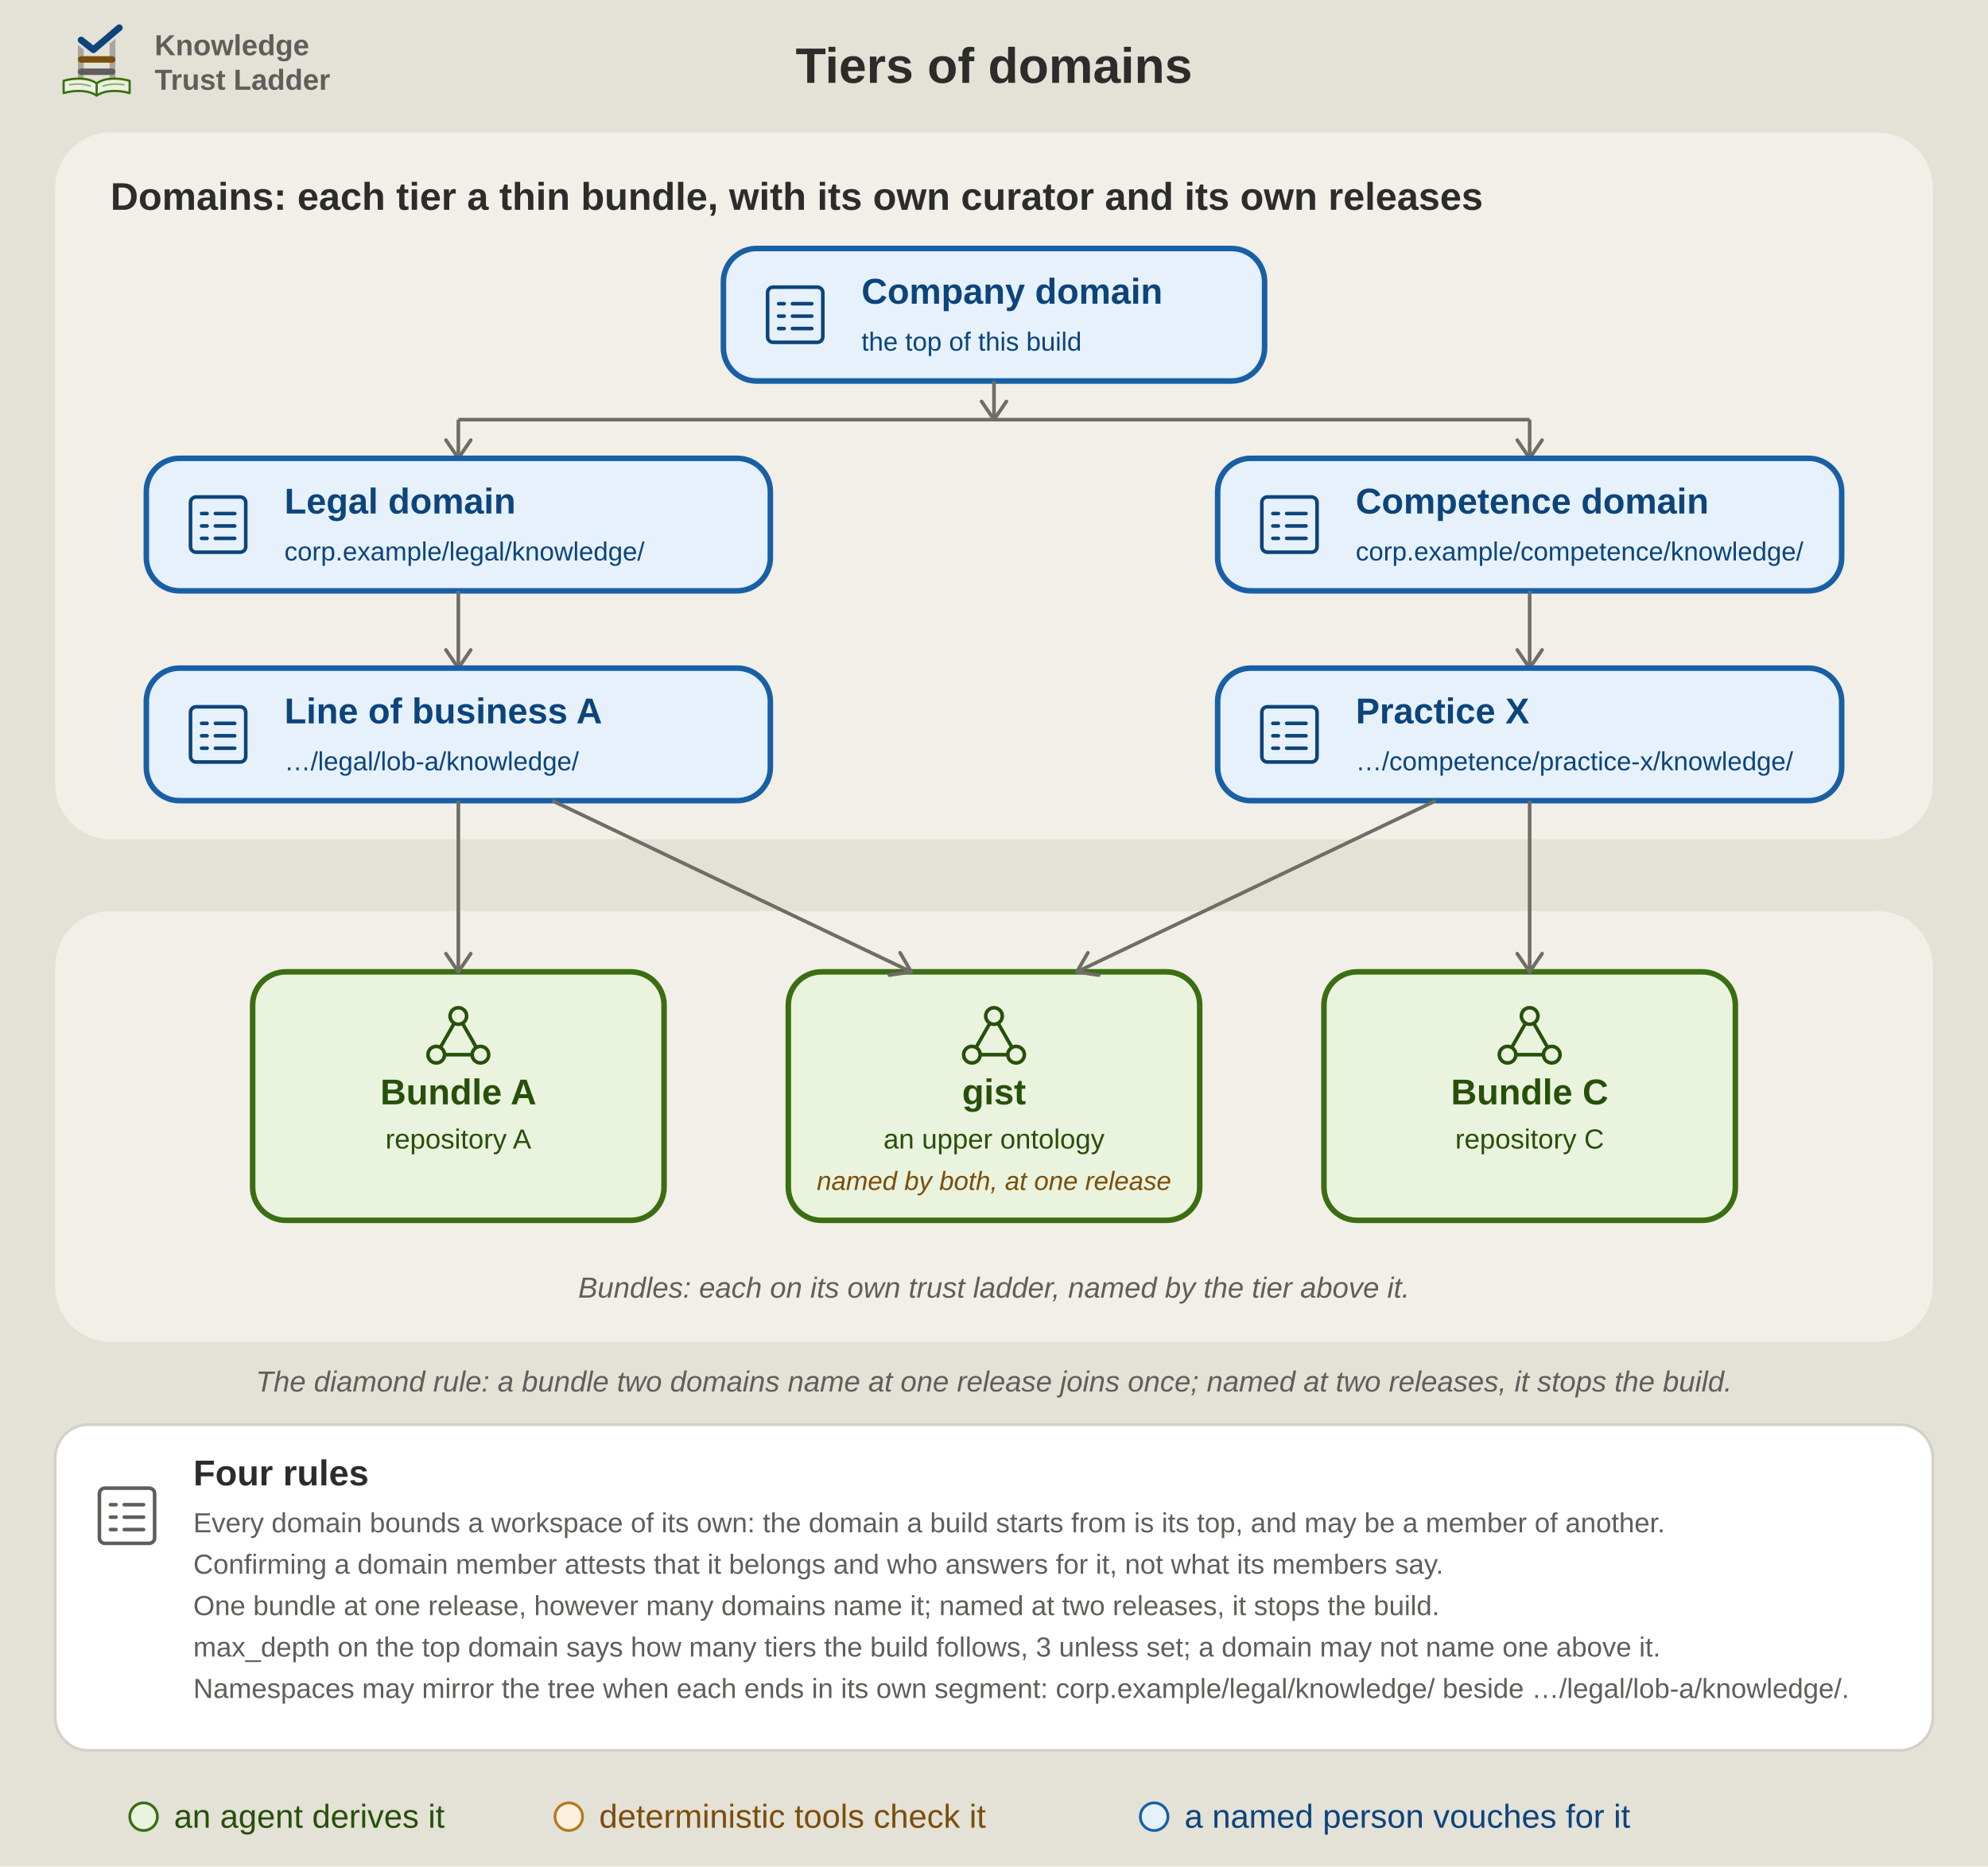
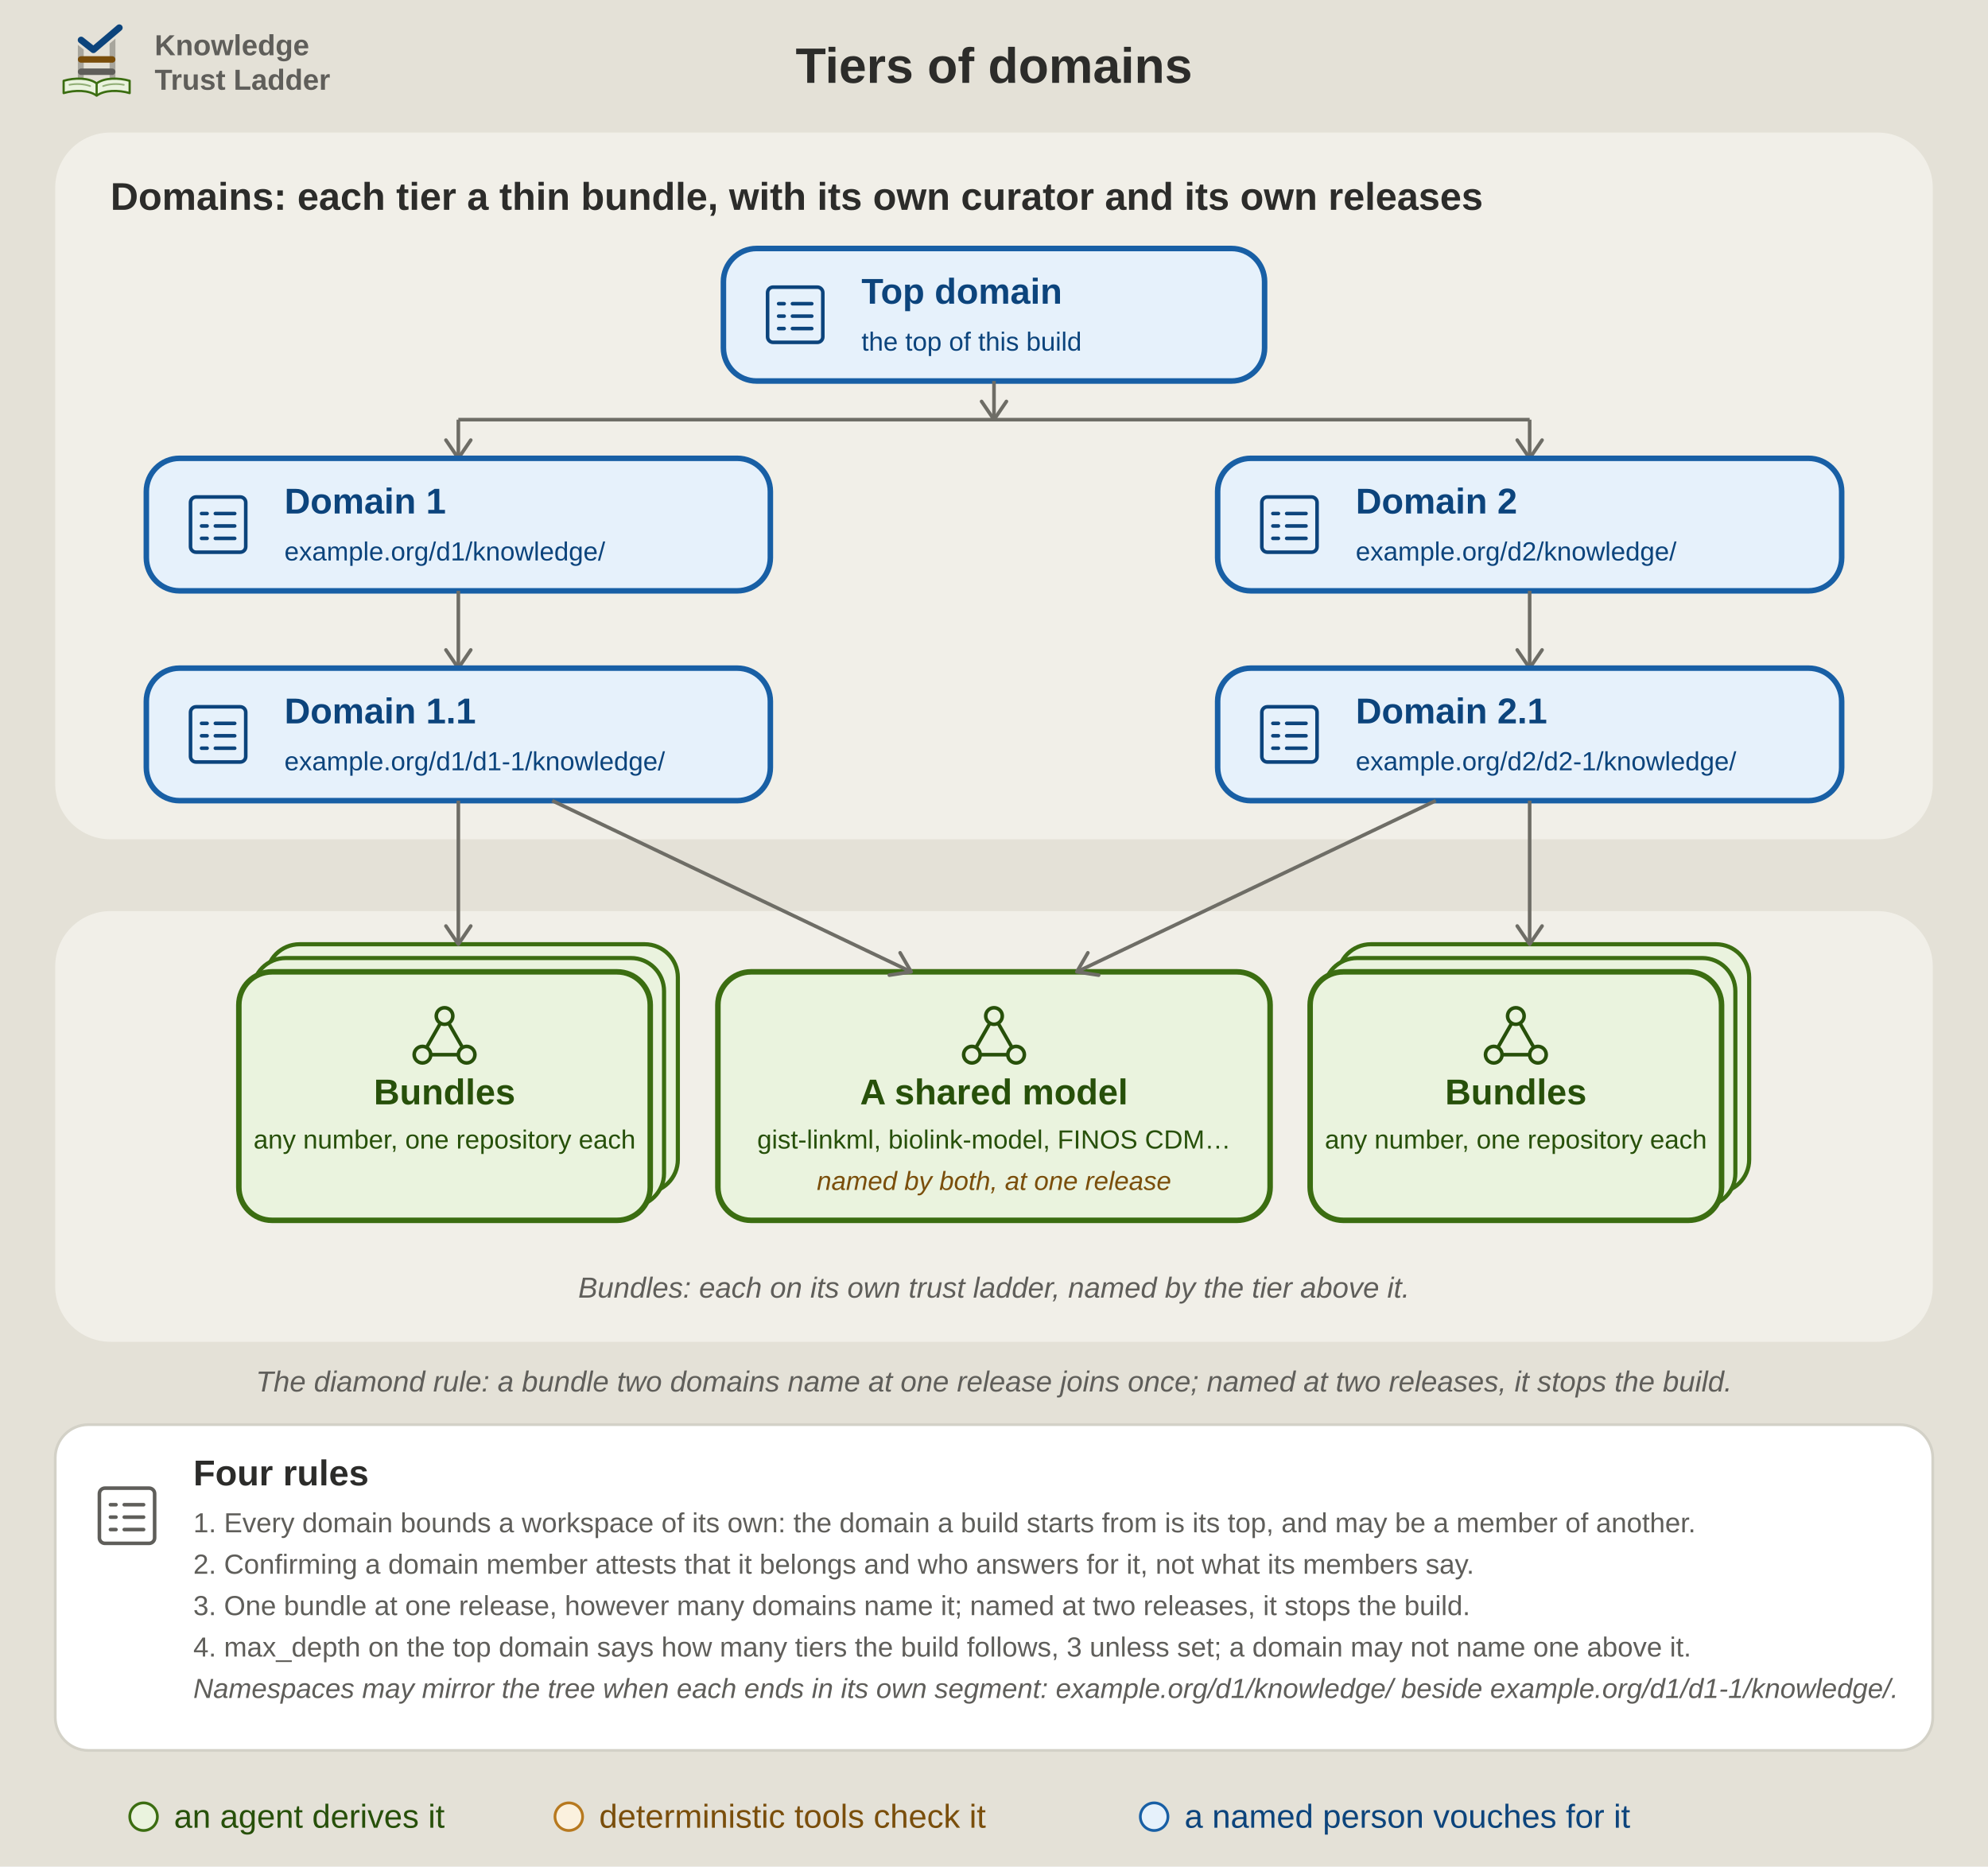
<svg xmlns="http://www.w3.org/2000/svg" width="720" height="676" viewBox="0 0 720 676" role="img" aria-labelledby="t d">
  <rect width="720" height="676" fill="#E4E1D7" />
  <g transform="translate(20,7) scale(0.46875)">
    <rect x="17.5" y="12" width="4.5" height="38" rx="2.25" fill="#A8A69D" />
    <rect x="42" y="12" width="4.5" height="38" rx="2.25" fill="#A8A69D" />
    <rect x="17.5" y="38" width="29" height="5" rx="2.5" fill="#5F5E5A" />
    <rect x="17.5" y="28.5" width="29" height="5" rx="2.5" fill="#7A4E0B" />
    <path d="M20 16 L29.5 23.5 L49.5 6.5" fill="none" stroke="#E4E1D7" stroke-width="9" stroke-linecap="round" stroke-linejoin="round" />
    <path d="M20 16 L29.5 23.5 L49.5 6.5" fill="none" stroke="#0C447C" stroke-width="5.2" stroke-linecap="round" stroke-linejoin="round" />
    <path d="M32 49.5 C26 45 15 45 6.5 47.5 v9.5 C15 54.5 26 54.5 32 59 C38 54.5 49 54.5 57.5 57 v-9.5 C49 45 38 45 32 49.5 z" fill="#EAF3DE" stroke="#3B6D11" stroke-width="1.7" stroke-linejoin="round" />
    <line x1="32" y1="49.5" x2="32" y2="59" stroke="#3B6D11" stroke-width="1.7" />
    <path d="M11 50.6 C16 49.6 22 49.8 27 51.6 M37 51.6 C42 49.8 48 49.6 53 50.6" fill="none" stroke="#3B6D11" stroke-opacity=".5" stroke-width="1.3" stroke-linecap="round" />
  </g>
  <text x="56" y="20" font-family="Arial, sans-serif" font-size="10.5" font-weight="700" fill="#5F5E5A">Knowledge</text>
  <text x="56" y="32.5" font-family="Arial, sans-serif" font-size="10.5" font-weight="700" fill="#5F5E5A">Trust Ladder</text>
  <text x="360" y="30" text-anchor="middle" font-family="Arial, sans-serif" font-size="18" font-weight="700" fill="#2C2C2A">Tiers of domains</text>
  <rect x="20" y="48" width="680" height="256" rx="20" fill="#F1EFE8" />
  <text x="40" y="76" font-family="Arial, sans-serif" font-size="14" font-weight="700" fill="#2C2C2A">Domains: each tier a thin bundle, with its own curator and its own releases</text>
  <rect x="262" y="90" width="196" height="48" rx="12" fill="#E6F1FB" stroke="#185FA5" stroke-width="2" />
  <g transform="translate(288,114)" stroke="#0C447C" stroke-width="1.3" fill="none" stroke-linecap="round" stroke-linejoin="round">
    <rect x="-10" y="-10" width="20" height="20" rx="2" />
    <line x1="-6" y1="-4" x2="-4" y2="-4" />
    <line x1="-1" y1="-4" x2="6" y2="-4" />
    <line x1="-6" y1="0.5" x2="-4" y2="0.5" />
    <line x1="-1" y1="0.5" x2="6" y2="0.5" />
    <line x1="-6" y1="5" x2="-4" y2="5" />
    <line x1="-1" y1="5" x2="6" y2="5" />
  </g>
-   <text x="312" y="110" font-family="Arial, sans-serif" font-size="13" font-weight="700" fill="#0C447C">Company domain</text>
+   <text x="312" y="110" font-family="Arial, sans-serif" font-size="13" font-weight="700" fill="#0C447C">Top domain</text>
  <text x="312" y="127" font-family="Arial, sans-serif" font-size="9.5" fill="#0C447C">the top of this build</text>
  <line x1="360" y1="138" x2="360" y2="152" stroke="#6E6D66" stroke-width="1.3" />
  <path d="M355.5 145.4 L360 152 L364.5 145.4" fill="none" stroke="#6E6D66" stroke-width="1.3" stroke-linecap="round" stroke-linejoin="round" />
  <line x1="166" y1="152" x2="554" y2="152" stroke="#6E6D66" stroke-width="1.3" />
  <line x1="166" y1="152" x2="166" y2="166" stroke="#6E6D66" stroke-width="1.3" />
  <path d="M161.5 159.4 L166 166 L170.5 159.4" fill="none" stroke="#6E6D66" stroke-width="1.3" stroke-linecap="round" stroke-linejoin="round" />
  <line x1="554" y1="152" x2="554" y2="166" stroke="#6E6D66" stroke-width="1.3" />
  <path d="M549.5 159.4 L554 166 L558.5 159.4" fill="none" stroke="#6E6D66" stroke-width="1.3" stroke-linecap="round" stroke-linejoin="round" />
  <rect x="53" y="166" width="226" height="48" rx="12" fill="#E6F1FB" stroke="#185FA5" stroke-width="2" />
  <g transform="translate(79,190)" stroke="#0C447C" stroke-width="1.3" fill="none" stroke-linecap="round" stroke-linejoin="round">
    <rect x="-10" y="-10" width="20" height="20" rx="2" />
    <line x1="-6" y1="-4" x2="-4" y2="-4" />
    <line x1="-1" y1="-4" x2="6" y2="-4" />
    <line x1="-6" y1="0.5" x2="-4" y2="0.5" />
    <line x1="-1" y1="0.5" x2="6" y2="0.5" />
    <line x1="-6" y1="5" x2="-4" y2="5" />
    <line x1="-1" y1="5" x2="6" y2="5" />
  </g>
-   <text x="103" y="186" font-family="Arial, sans-serif" font-size="13" font-weight="700" fill="#0C447C">Legal domain</text>
-   <text x="103" y="203" font-family="Arial, sans-serif" font-size="9.5" fill="#0C447C">corp.example/legal/knowledge/</text>
+   <text x="103" y="186" font-family="Arial, sans-serif" font-size="13" font-weight="700" fill="#0C447C">Domain 1</text>
+   <text x="103" y="203" font-family="Arial, sans-serif" font-size="9.5" fill="#0C447C">example.org/d1/knowledge/</text>
  <rect x="441" y="166" width="226" height="48" rx="12" fill="#E6F1FB" stroke="#185FA5" stroke-width="2" />
  <g transform="translate(467,190)" stroke="#0C447C" stroke-width="1.3" fill="none" stroke-linecap="round" stroke-linejoin="round">
    <rect x="-10" y="-10" width="20" height="20" rx="2" />
    <line x1="-6" y1="-4" x2="-4" y2="-4" />
    <line x1="-1" y1="-4" x2="6" y2="-4" />
    <line x1="-6" y1="0.5" x2="-4" y2="0.5" />
    <line x1="-1" y1="0.5" x2="6" y2="0.5" />
    <line x1="-6" y1="5" x2="-4" y2="5" />
    <line x1="-1" y1="5" x2="6" y2="5" />
  </g>
-   <text x="491" y="186" font-family="Arial, sans-serif" font-size="13" font-weight="700" fill="#0C447C">Competence domain</text>
-   <text x="491" y="203" font-family="Arial, sans-serif" font-size="9.5" fill="#0C447C">corp.example/competence/knowledge/</text>
+   <text x="491" y="186" font-family="Arial, sans-serif" font-size="13" font-weight="700" fill="#0C447C">Domain 2</text>
+   <text x="491" y="203" font-family="Arial, sans-serif" font-size="9.5" fill="#0C447C">example.org/d2/knowledge/</text>
  <line x1="166" y1="214" x2="166" y2="242" stroke="#6E6D66" stroke-width="1.3" />
  <path d="M161.5 235.4 L166 242 L170.5 235.4" fill="none" stroke="#6E6D66" stroke-width="1.3" stroke-linecap="round" stroke-linejoin="round" />
  <line x1="554" y1="214" x2="554" y2="242" stroke="#6E6D66" stroke-width="1.3" />
  <path d="M549.5 235.4 L554 242 L558.5 235.4" fill="none" stroke="#6E6D66" stroke-width="1.3" stroke-linecap="round" stroke-linejoin="round" />
  <rect x="53" y="242" width="226" height="48" rx="12" fill="#E6F1FB" stroke="#185FA5" stroke-width="2" />
  <g transform="translate(79,266)" stroke="#0C447C" stroke-width="1.3" fill="none" stroke-linecap="round" stroke-linejoin="round">
    <rect x="-10" y="-10" width="20" height="20" rx="2" />
    <line x1="-6" y1="-4" x2="-4" y2="-4" />
    <line x1="-1" y1="-4" x2="6" y2="-4" />
    <line x1="-6" y1="0.5" x2="-4" y2="0.5" />
    <line x1="-1" y1="0.5" x2="6" y2="0.5" />
    <line x1="-6" y1="5" x2="-4" y2="5" />
    <line x1="-1" y1="5" x2="6" y2="5" />
  </g>
-   <text x="103" y="262" font-family="Arial, sans-serif" font-size="13" font-weight="700" fill="#0C447C">Line of business A</text>
-   <text x="103" y="279" font-family="Arial, sans-serif" font-size="9.5" fill="#0C447C">…/legal/lob-a/knowledge/</text>
+   <text x="103" y="262" font-family="Arial, sans-serif" font-size="13" font-weight="700" fill="#0C447C">Domain 1.1</text>
+   <text x="103" y="279" font-family="Arial, sans-serif" font-size="9.5" fill="#0C447C">example.org/d1/d1-1/knowledge/</text>
  <rect x="441" y="242" width="226" height="48" rx="12" fill="#E6F1FB" stroke="#185FA5" stroke-width="2" />
  <g transform="translate(467,266)" stroke="#0C447C" stroke-width="1.3" fill="none" stroke-linecap="round" stroke-linejoin="round">
    <rect x="-10" y="-10" width="20" height="20" rx="2" />
    <line x1="-6" y1="-4" x2="-4" y2="-4" />
    <line x1="-1" y1="-4" x2="6" y2="-4" />
    <line x1="-6" y1="0.5" x2="-4" y2="0.5" />
    <line x1="-1" y1="0.5" x2="6" y2="0.5" />
    <line x1="-6" y1="5" x2="-4" y2="5" />
    <line x1="-1" y1="5" x2="6" y2="5" />
  </g>
-   <text x="491" y="262" font-family="Arial, sans-serif" font-size="13" font-weight="700" fill="#0C447C">Practice X</text>
-   <text x="491" y="279" font-family="Arial, sans-serif" font-size="9.5" fill="#0C447C">…/competence/practice-x/knowledge/</text>
+   <text x="491" y="262" font-family="Arial, sans-serif" font-size="13" font-weight="700" fill="#0C447C">Domain 2.1</text>
+   <text x="491" y="279" font-family="Arial, sans-serif" font-size="9.5" fill="#0C447C">example.org/d2/d2-1/knowledge/</text>
  <rect x="20" y="330" width="680" height="156" rx="20" fill="#F1EFE8" />
-   <rect x="91.5" y="352" width="149" height="90" rx="12" fill="#EAF3DE" stroke="#3B6D11" stroke-width="2" />
-   <g transform="translate(166.0,376)" stroke="#27500A" stroke-width="1.3" fill="none" stroke-linecap="round" stroke-linejoin="round">
+   <rect x="96.5" y="342" width="149" height="90" rx="12" fill="#EAF3DE" stroke="#3B6D11" stroke-width="1.5" />
+   <rect x="91.5" y="347" width="149" height="90" rx="12" fill="#EAF3DE" stroke="#3B6D11" stroke-width="1.5" />
+   <rect x="86.5" y="352" width="149" height="90" rx="12" fill="#EAF3DE" stroke="#3B6D11" stroke-width="2" />
+   <g transform="translate(161.0,376)" stroke="#27500A" stroke-width="1.3" fill="none" stroke-linecap="round" stroke-linejoin="round">
    <line x1="-8" y1="6" x2="0" y2="-8" />
    <line x1="8" y1="6" x2="0" y2="-8" />
    <line x1="-8" y1="6" x2="8" y2="6" />
    <circle cx="0" cy="-8" r="3" fill="#EAF3DE" />
    <circle cx="-8" cy="6" r="3" fill="#EAF3DE" />
    <circle cx="8" cy="6" r="3" fill="#EAF3DE" />
  </g>
-   <text x="166.0" y="400" text-anchor="middle" font-family="Arial, sans-serif" font-size="13" font-weight="700" fill="#27500A">Bundle A</text>
-   <text x="166.0" y="416" text-anchor="middle" font-family="Arial, sans-serif" font-size="10" fill="#27500A">repository A</text>
-   <rect x="285.5" y="352" width="149" height="90" rx="12" fill="#EAF3DE" stroke="#3B6D11" stroke-width="2" />
+   <text x="161.0" y="400" text-anchor="middle" font-family="Arial, sans-serif" font-size="13" font-weight="700" fill="#27500A">Bundles</text>
+   <text x="161.0" y="416" text-anchor="middle" font-family="Arial, sans-serif" font-size="9.5" fill="#27500A">any number, one repository each</text>
+   <rect x="260" y="352" width="200" height="90" rx="12" fill="#EAF3DE" stroke="#3B6D11" stroke-width="2" />
  <g transform="translate(360.0,376)" stroke="#27500A" stroke-width="1.3" fill="none" stroke-linecap="round" stroke-linejoin="round">
    <line x1="-8" y1="6" x2="0" y2="-8" />
    <line x1="8" y1="6" x2="0" y2="-8" />
    <line x1="-8" y1="6" x2="8" y2="6" />
    <circle cx="0" cy="-8" r="3" fill="#EAF3DE" />
    <circle cx="-8" cy="6" r="3" fill="#EAF3DE" />
    <circle cx="8" cy="6" r="3" fill="#EAF3DE" />
  </g>
-   <text x="360.0" y="400" text-anchor="middle" font-family="Arial, sans-serif" font-size="13" font-weight="700" fill="#27500A">gist</text>
-   <text x="360.0" y="416" text-anchor="middle" font-family="Arial, sans-serif" font-size="10" fill="#27500A">an upper ontology</text>
+   <text x="360.0" y="400" text-anchor="middle" font-family="Arial, sans-serif" font-size="13" font-weight="700" fill="#27500A">A shared model</text>
+   <text x="360.0" y="416" text-anchor="middle" font-family="Arial, sans-serif" font-size="9.5" fill="#27500A">gist-linkml, biolink-model, FINOS CDM…</text>
  <text x="360.0" y="431" text-anchor="middle" font-family="Arial, sans-serif" font-size="9.5" font-style="italic" fill="#7A4E0B">named by both, at one release</text>
-   <rect x="479.5" y="352" width="149" height="90" rx="12" fill="#EAF3DE" stroke="#3B6D11" stroke-width="2" />
-   <g transform="translate(554.0,376)" stroke="#27500A" stroke-width="1.3" fill="none" stroke-linecap="round" stroke-linejoin="round">
+   <rect x="484.5" y="342" width="149" height="90" rx="12" fill="#EAF3DE" stroke="#3B6D11" stroke-width="1.5" />
+   <rect x="479.5" y="347" width="149" height="90" rx="12" fill="#EAF3DE" stroke="#3B6D11" stroke-width="1.5" />
+   <rect x="474.5" y="352" width="149" height="90" rx="12" fill="#EAF3DE" stroke="#3B6D11" stroke-width="2" />
+   <g transform="translate(549.0,376)" stroke="#27500A" stroke-width="1.3" fill="none" stroke-linecap="round" stroke-linejoin="round">
    <line x1="-8" y1="6" x2="0" y2="-8" />
    <line x1="8" y1="6" x2="0" y2="-8" />
    <line x1="-8" y1="6" x2="8" y2="6" />
    <circle cx="0" cy="-8" r="3" fill="#EAF3DE" />
    <circle cx="-8" cy="6" r="3" fill="#EAF3DE" />
    <circle cx="8" cy="6" r="3" fill="#EAF3DE" />
  </g>
-   <text x="554.0" y="400" text-anchor="middle" font-family="Arial, sans-serif" font-size="13" font-weight="700" fill="#27500A">Bundle C</text>
-   <text x="554.0" y="416" text-anchor="middle" font-family="Arial, sans-serif" font-size="10" fill="#27500A">repository C</text>
+   <text x="549.0" y="400" text-anchor="middle" font-family="Arial, sans-serif" font-size="13" font-weight="700" fill="#27500A">Bundles</text>
+   <text x="549.0" y="416" text-anchor="middle" font-family="Arial, sans-serif" font-size="9.5" fill="#27500A">any number, one repository each</text>
  <text x="360" y="470" text-anchor="middle" font-family="Arial, sans-serif" font-size="10.5" font-style="italic" fill="#5F5E5A">Bundles: each on its own trust ladder, named by the tier above it.</text>
-   <line x1="166" y1="290" x2="166" y2="352" stroke="#6E6D66" stroke-width="1.3" />
-   <path d="M161.5 345.4 L166 352 L170.5 345.4" fill="none" stroke="#6E6D66" stroke-width="1.3" stroke-linecap="round" stroke-linejoin="round" />
-   <line x1="554" y1="290" x2="554" y2="352" stroke="#6E6D66" stroke-width="1.3" />
-   <path d="M549.5 345.4 L554 352 L558.5 345.4" fill="none" stroke="#6E6D66" stroke-width="1.3" stroke-linecap="round" stroke-linejoin="round" />
+   <line x1="166" y1="290" x2="166" y2="342" stroke="#6E6D66" stroke-width="1.3" />
+   <path d="M161.5 335.4 L166 342 L170.5 335.4" fill="none" stroke="#6E6D66" stroke-width="1.3" stroke-linecap="round" stroke-linejoin="round" />
+   <line x1="554" y1="290" x2="554" y2="342" stroke="#6E6D66" stroke-width="1.3" />
+   <path d="M549.5 335.4 L554 342 L558.5 335.4" fill="none" stroke="#6E6D66" stroke-width="1.3" stroke-linecap="round" stroke-linejoin="round" />
  <line x1="200" y1="290" x2="330" y2="352" stroke="#6E6D66" stroke-width="1.3" />
  <path d="M326.0 345.1 L330 352 L322.1 353.2" fill="none" stroke="#6E6D66" stroke-width="1.3" stroke-linecap="round" stroke-linejoin="round" />
  <line x1="520" y1="290" x2="390" y2="352" stroke="#6E6D66" stroke-width="1.3" />
  <path d="M397.9 353.2 L390 352 L394.0 345.1" fill="none" stroke="#6E6D66" stroke-width="1.3" stroke-linecap="round" stroke-linejoin="round" />
  <text x="360" y="504" text-anchor="middle" font-family="Arial, sans-serif" font-size="10.5" font-style="italic" fill="#5F5E5A">The diamond rule: a bundle two domains name at one release joins once; named at two releases, it stops the build.</text>
  <rect x="20" y="516" width="680" height="118" rx="12" fill="#ffffff" stroke="#D3D1C7" stroke-width="1" />
  <g transform="translate(46,549)" stroke="#5F5E5A" stroke-width="1.3" fill="none" stroke-linecap="round" stroke-linejoin="round">
    <rect x="-10" y="-10" width="20" height="20" rx="2" />
    <line x1="-6" y1="-4" x2="-4" y2="-4" />
    <line x1="-1" y1="-4" x2="6" y2="-4" />
    <line x1="-6" y1="0.5" x2="-4" y2="0.5" />
    <line x1="-1" y1="0.5" x2="6" y2="0.5" />
    <line x1="-6" y1="5" x2="-4" y2="5" />
    <line x1="-1" y1="5" x2="6" y2="5" />
  </g>
  <text x="70" y="538" font-family="Arial, sans-serif" font-size="13" font-weight="700" fill="#2C2C2A">Four rules</text>
-   <text x="70" y="555" font-family="Arial, sans-serif" font-size="10" fill="#5F5E5A">Every domain bounds a workspace of its own: the domain a build starts from is its top, and may be a member of another.</text>
-   <text x="70" y="570" font-family="Arial, sans-serif" font-size="10" fill="#5F5E5A">Confirming a domain member attests that it belongs and who answers for it, not what its members say.</text>
-   <text x="70" y="585" font-family="Arial, sans-serif" font-size="10" fill="#5F5E5A">One bundle at one release, however many domains name it; named at two releases, it stops the build.</text>
-   <text x="70" y="600" font-family="Arial, sans-serif" font-size="10" fill="#5F5E5A">max_depth on the top domain says how many tiers the build follows, 3 unless set; a domain may not name one above it.</text>
-   <text x="70" y="615" font-family="Arial, sans-serif" font-size="10" fill="#5F5E5A">Namespaces may mirror the tree when each ends in its own segment: corp.example/legal/knowledge/ beside …/legal/lob-a/knowledge/.</text>
+   <text x="70" y="555" font-family="Arial, sans-serif" font-size="10" fill="#5F5E5A">1. Every domain bounds a workspace of its own: the domain a build starts from is its top, and may be a member of another.</text>
+   <text x="70" y="570" font-family="Arial, sans-serif" font-size="10" fill="#5F5E5A">2. Confirming a domain member attests that it belongs and who answers for it, not what its members say.</text>
+   <text x="70" y="585" font-family="Arial, sans-serif" font-size="10" fill="#5F5E5A">3. One bundle at one release, however many domains name it; named at two releases, it stops the build.</text>
+   <text x="70" y="600" font-family="Arial, sans-serif" font-size="10" fill="#5F5E5A">4. max_depth on the top domain says how many tiers the build follows, 3 unless set; a domain may not name one above it.</text>
+   <text x="70" y="615" font-family="Arial, sans-serif" font-size="10" font-style="italic" fill="#5F5E5A">Namespaces may mirror the tree when each ends in its own segment: example.org/d1/knowledge/ beside example.org/d1/d1-1/knowledge/.</text>
  <circle cx="52" cy="658" r="5" fill="#EAF3DE" stroke="#3B6D11" stroke-width="1" />
  <text x="63" y="662" font-family="Arial, sans-serif" font-size="12" fill="#27500A">an agent derives it</text>
  <circle cx="206" cy="658" r="5" fill="#FBF1DE" stroke="#B7791F" stroke-width="1" />
  <text x="217" y="662" font-family="Arial, sans-serif" font-size="12" fill="#7A4E0B">deterministic tools check it</text>
  <circle cx="418" cy="658" r="5" fill="#E6F1FB" stroke="#185FA5" stroke-width="1" />
  <text x="429" y="662" font-family="Arial, sans-serif" font-size="12" fill="#0C447C">a named person vouches for it</text>
</svg>
